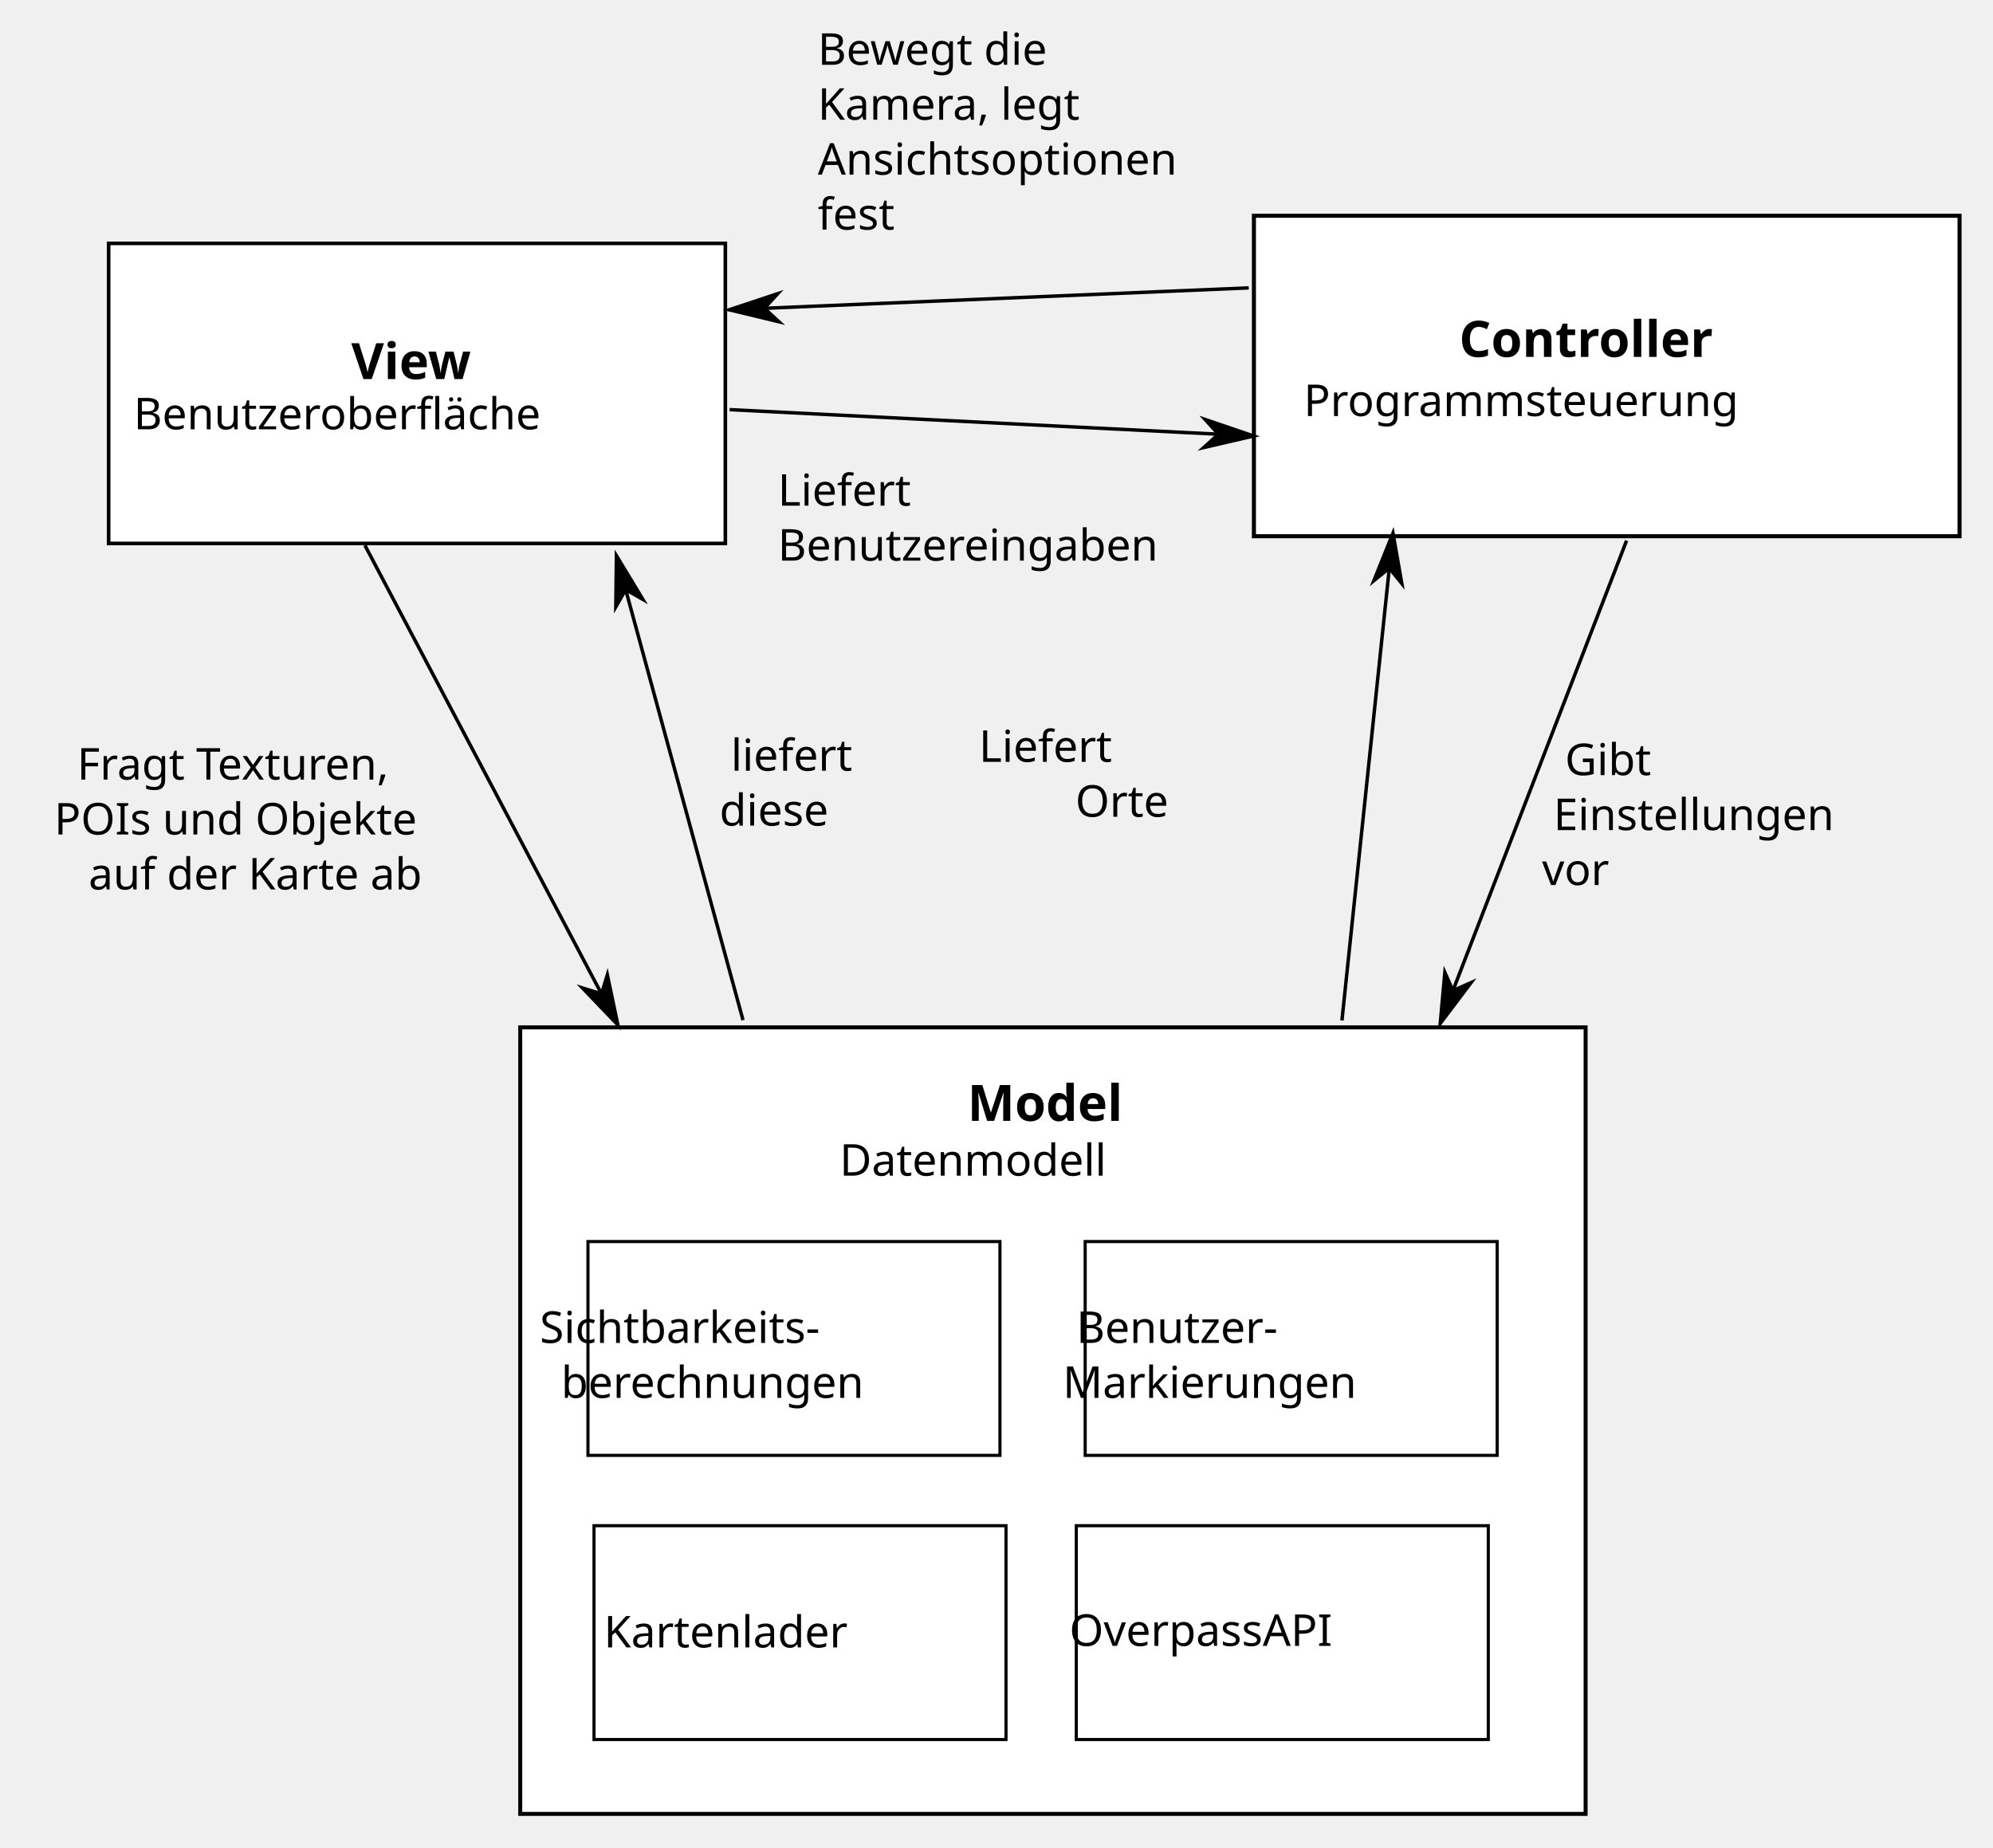
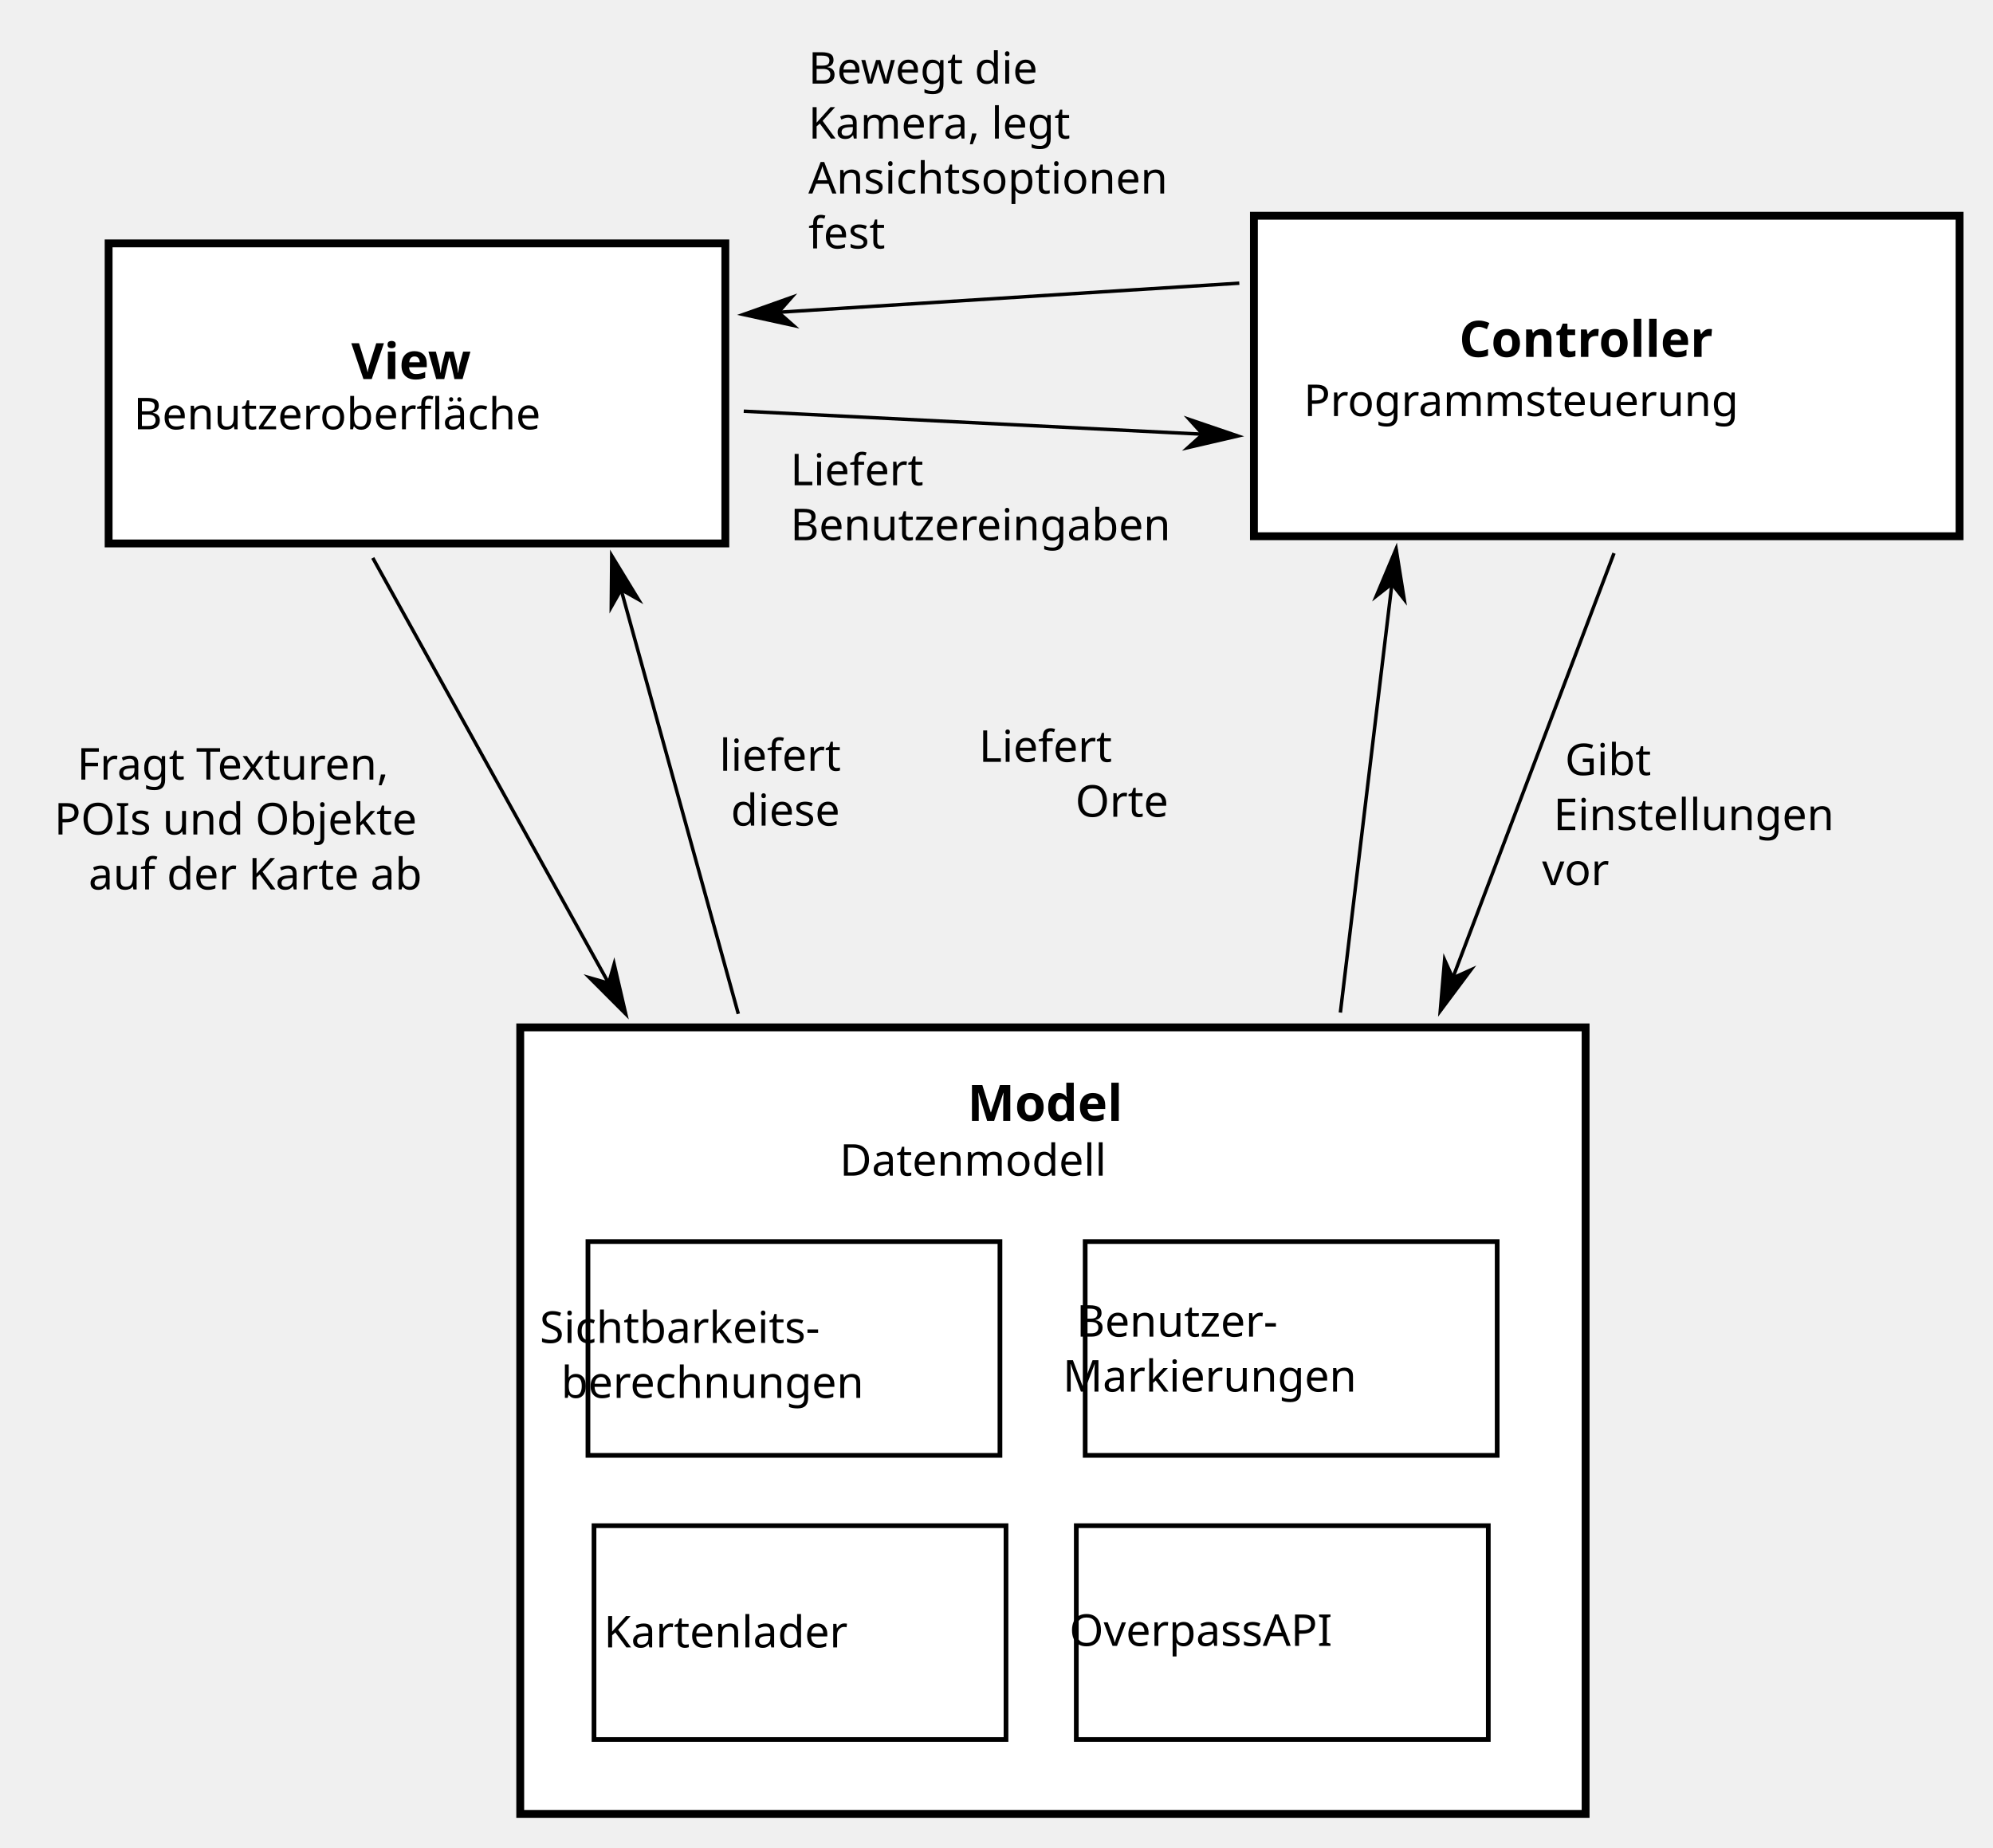
<svg xmlns="http://www.w3.org/2000/svg" width="634.874" height="588.414" id="svg2" version="1.1">
  <defs id="defs4">
    <marker orient="auto" refY="0" refX="0" id="Arrow1Lend" style="overflow:visible">
      <path id="path4040" d="M 0,0 5,-5 -12.5,0 5,5 0,0 z" style="fill-rule:evenodd;stroke:#000000;stroke-width:1pt" transform="matrix(-0.8,0,0,-0.8,-10,0)" />
    </marker>
    <marker orient="auto" refY="0" refX="0" id="Arrow1Mend" style="overflow:visible">
      <path id="path4046" d="M 0,0 5,-5 -12.5,0 5,5 0,0 z" style="fill-rule:evenodd;stroke:#000000;stroke-width:1pt" transform="matrix(-0.4,0,0,-0.4,-4,0)" />
    </marker>
  </defs>
  <g id="layer1" transform="translate(168.5929,58.63318)">
-     <rect style="fill:#ffffff;fill-opacity:1;stroke:#000000;stroke-width:1.269;stroke-miterlimit:4;stroke-opacity:1;stroke-dasharray:none" id="rect2985" width="339.378" height="250.534" x="-2.872" y="268.624" />
+     <rect style="fill:#ffffff;fill-opacity:1;stroke:#000000;stroke-width:2.5;stroke-miterlimit:4;stroke-opacity:1;stroke-dasharray:none" id="rect2985" width="339.378" height="250.534" x="-2.872" y="268.624" />
    <text xml:space="preserve" style="font-size:40px;font-style:normal;font-weight:normal;line-height:125%;letter-spacing:0px;word-spacing:0px;fill:#000000;fill-opacity:1;stroke:none;font-family:Sans" x="139.595" y="298.407" id="text3755">
      <tspan id="tspan3757" x="139.595" y="298.407" style="font-size:16px;font-weight:bold;-inkscape-font-specification:Sans Bold">Model</tspan>
    </text>
-     <rect y="18.892" x="-133.99" height="95.582" width="196.456" id="rect3759" style="fill:#ffffff;fill-opacity:1;stroke:#000000;stroke-width:1.148;stroke-miterlimit:4;stroke-opacity:1;stroke-dasharray:none" />
+     <rect y="18.892" x="-133.99" height="95.582" width="196.456" id="rect3759" style="fill:#ffffff;fill-opacity:1;stroke:#000000;stroke-width:2.5;stroke-miterlimit:4;stroke-opacity:1;stroke-dasharray:none" />
    <text id="text3761" y="62.117" x="-56.691" style="font-size:40px;font-style:normal;font-weight:normal;line-height:125%;letter-spacing:0px;word-spacing:0px;fill:#000000;fill-opacity:1;stroke:none;font-family:Sans" xml:space="preserve">
      <tspan style="font-size:16px;font-weight:bold;-inkscape-font-specification:Sans Bold" y="62.117" x="-56.691" id="tspan3763">View</tspan>
    </text>
-     <rect style="fill:#ffffff;fill-opacity:1;stroke:#000000;stroke-width:1.293;stroke-miterlimit:4;stroke-opacity:1;stroke-dasharray:none" id="rect3778" width="224.782" height="102.082" x="230.843" y="10.093" />
+     <rect style="fill:#ffffff;fill-opacity:1;stroke:#000000;stroke-width:2.5;stroke-miterlimit:4;stroke-opacity:1;stroke-dasharray:none" id="rect3778" width="224.782" height="102.082" x="230.843" y="10.093" />
    <text xml:space="preserve" style="font-size:40px;font-style:normal;font-weight:normal;line-height:125%;letter-spacing:0px;word-spacing:0px;fill:#000000;fill-opacity:1;stroke:none;font-family:Sans" x="296.213" y="55.046" id="text3780">
      <tspan id="tspan3782" x="296.213" y="55.046" style="font-size:16px;font-weight:bold;-inkscape-font-specification:Sans Bold">Controller</tspan>
    </text>
    <text xml:space="preserve" style="font-size:40px;font-style:normal;font-weight:normal;text-align:center;line-height:125%;letter-spacing:0px;word-spacing:0px;text-anchor:middle;fill:#000000;fill-opacity:1;stroke:none;font-family:Sans;-inkscape-font-specification:Sans" x="-35.198" y="78.117" id="text3784">
      <tspan id="tspan3786" x="-35.198" y="78.117" style="font-size:14px;font-weight:normal;text-align:center;text-anchor:middle;-inkscape-font-specification:Sans">Benutzeroberfläche</tspan>
    </text>
    <text id="text3788" y="73.888" x="341.962" style="font-size:40px;font-style:normal;font-weight:normal;text-align:center;line-height:125%;letter-spacing:0px;word-spacing:0px;text-anchor:middle;fill:#000000;fill-opacity:1;stroke:none;font-family:Sans;-inkscape-font-specification:Sans" xml:space="preserve">
      <tspan style="font-size:14px;font-weight:normal;text-align:center;text-anchor:middle;-inkscape-font-specification:Sans" y="73.888" x="341.962" id="tspan3790">Programmsteuerung</tspan>
    </text>
-     <rect y="427.359" x="20.63" height="68.111" width="131.243" id="rect3816" style="fill:#ffffff;fill-opacity:1;stroke:#000000;stroke-width:1;stroke-miterlimit:4;stroke-opacity:1;stroke-dasharray:none" />
+     <rect y="427.359" x="20.63" height="68.111" width="131.243" id="rect3816" style="fill:#ffffff;fill-opacity:1;stroke:#000000;stroke-width:1.5;stroke-miterlimit:4;stroke-opacity:1;stroke-dasharray:none" />
    <text xml:space="preserve" style="font-size:40px;font-style:normal;font-weight:normal;text-align:center;line-height:125%;letter-spacing:0px;word-spacing:0px;text-anchor:middle;fill:#000000;fill-opacity:1;stroke:none;font-family:Sans;-inkscape-font-specification:Sans" x="88.603" y="466.132" id="text3818">
      <tspan id="tspan3820" x="88.603" y="466.132" style="font-size:14px;font-weight:normal;text-align:center;text-anchor:middle;-inkscape-font-specification:Sans">Kartenlader</tspan>
    </text>
    <text id="text4667" y="315.864" x="167.36" style="font-size:40px;font-style:normal;font-weight:normal;text-align:center;line-height:125%;letter-spacing:0px;word-spacing:0px;text-anchor:middle;fill:#000000;fill-opacity:1;stroke:none;font-family:Sans;-inkscape-font-specification:Sans" xml:space="preserve">
      <tspan style="font-size:14px;font-weight:normal;text-align:center;text-anchor:middle;-inkscape-font-specification:Sans" y="315.864" x="167.36" id="tspan4669">Datenmodell</tspan>
    </text>
-     <rect style="fill:#ffffff;fill-opacity:1;stroke:#000000;stroke-width:1;stroke-miterlimit:4;stroke-opacity:1;stroke-dasharray:none" id="rect4671" width="131.243" height="68.111" x="174.263" y="427.356" />
+     <rect style="fill:#ffffff;fill-opacity:1;stroke:#000000;stroke-width:1.5;stroke-miterlimit:4;stroke-opacity:1;stroke-dasharray:none" id="rect4671" width="131.243" height="68.111" x="174.263" y="427.356" />
    <text id="text4673" y="465.647" x="239.924" style="font-size:40px;font-style:normal;font-weight:normal;text-align:center;line-height:125%;letter-spacing:0px;word-spacing:0px;text-anchor:middle;fill:#000000;fill-opacity:1;stroke:none;font-family:Sans;-inkscape-font-specification:Sans" xml:space="preserve">
      <tspan id="tspan4677" style="font-size:14px;font-weight:normal;text-align:center;text-anchor:middle;-inkscape-font-specification:Sans" y="465.647" x="239.924">OverpassAPI</tspan>
    </text>
-     <rect y="336.846" x="18.7" height="68.111" width="131.243" id="rect4679" style="fill:#ffffff;fill-opacity:1;stroke:#000000;stroke-width:1;stroke-miterlimit:4;stroke-opacity:1;stroke-dasharray:none" />
+     <rect y="336.846" x="18.7" height="68.111" width="131.243" id="rect4679" style="fill:#ffffff;fill-opacity:1;stroke:#000000;stroke-width:1.5;stroke-miterlimit:4;stroke-opacity:1;stroke-dasharray:none" />
    <text xml:space="preserve" style="font-size:40px;font-style:normal;font-weight:normal;text-align:center;line-height:125%;letter-spacing:0px;word-spacing:0px;text-anchor:middle;fill:#000000;fill-opacity:1;stroke:none;font-family:Sans;-inkscape-font-specification:Sans" x="84.361" y="369.137" id="text4681">
      <tspan x="84.361" y="369.137" style="font-size:14px;font-weight:normal;text-align:center;text-anchor:middle;-inkscape-font-specification:Sans" id="tspan4685">Sichtbarkeits-</tspan>
      <tspan x="84.361" y="386.637" style="font-size:14px;font-weight:normal;text-align:center;text-anchor:middle;-inkscape-font-specification:Sans" id="tspan4689">berechnungen</tspan>
    </text>
-     <rect y="336.846" x="177.092" height="68.111" width="131.243" id="rect4691" style="fill:#ffffff;fill-opacity:1;stroke:#000000;stroke-width:1;stroke-miterlimit:4;stroke-opacity:1;stroke-dasharray:none" />
-     <text xml:space="preserve" style="font-size:40px;font-style:normal;font-weight:normal;text-align:center;line-height:125%;letter-spacing:0px;word-spacing:0px;text-anchor:middle;fill:#000000;fill-opacity:1;stroke:none;font-family:Sans;-inkscape-font-specification:Sans" x="242.753" y="369.137" id="text4693">
-       <tspan x="242.753" y="369.137" style="font-size:14px;font-weight:normal;text-align:center;text-anchor:middle;-inkscape-font-specification:Sans" id="tspan4697">Benutzer-</tspan>
-       <tspan x="242.753" y="386.637" style="font-size:14px;font-weight:normal;text-align:center;text-anchor:middle;-inkscape-font-specification:Sans" id="tspan4701">Markierungen</tspan>
+     <rect y="336.846" x="177.092" height="68.111" width="131.243" id="rect4691" style="fill:#ffffff;fill-opacity:1;stroke:#000000;stroke-width:1.5;stroke-miterlimit:4;stroke-opacity:1;stroke-dasharray:none" />
+     <text xml:space="preserve" style="font-size:40px;font-style:normal;font-weight:normal;text-align:center;line-height:125%;letter-spacing:0px;word-spacing:0px;text-anchor:middle;fill:#000000;fill-opacity:1;stroke:none;font-family:Sans;-inkscape-font-specification:Sans" x="242.753" y="367.137" id="text4693">
+       <tspan x="242.753" y="367.137" style="font-size:14px;font-weight:normal;text-align:center;text-anchor:middle;-inkscape-font-specification:Sans" id="tspan4697">Benutzer-</tspan>
+       <tspan x="242.753" y="384.637" style="font-size:14px;font-weight:normal;text-align:center;text-anchor:middle;-inkscape-font-specification:Sans" id="tspan4701">Markierungen</tspan>
    </text>
-     <path id="path4723" d="M 349.555,113.576 290.258,267.24" style="fill:none;stroke:#000000;stroke-width:1.101px;stroke-linecap:butt;stroke-linejoin:miter;stroke-opacity:1;marker-end:url(#Arrow1Lend)" />
-     <path style="fill:none;stroke:#000000;stroke-width:1.101px;stroke-linecap:butt;stroke-linejoin:miter;stroke-opacity:1;marker-end:url(#Arrow1Lend)" d="M 68.093,266.311 27.809,118.505" id="path4725" />
-     <path id="path4727" d="M -52.342,115.09 28.168,267.725" style="fill:none;stroke:#000000;stroke-width:1.101px;stroke-linecap:butt;stroke-linejoin:miter;stroke-opacity:1;marker-end:url(#Arrow1Lend)" />
+     <path id="path4723" d="M 345.555,117.576 290.258,263.24" style="fill:none;stroke:#000000;stroke-width:1.101px;stroke-linecap:butt;stroke-linejoin:miter;stroke-opacity:1;marker-end:url(#Arrow1Lend)" />
+     <path style="fill:none;stroke:#000000;stroke-width:1.101px;stroke-linecap:butt;stroke-linejoin:miter;stroke-opacity:1;marker-end:url(#Arrow1Lend)" d="M 66.593,264.311 26.309,118.505" id="path4725" />
+     <path id="path4727" d="M -49.842,119.09 30.668,264.225" style="fill:none;stroke:#000000;stroke-width:1.101px;stroke-linecap:butt;stroke-linejoin:miter;stroke-opacity:1;marker-end:url(#Arrow1Lend)" />
    <text xml:space="preserve" style="font-size:40px;font-style:normal;font-weight:normal;line-height:125%;letter-spacing:0px;word-spacing:0px;fill:#000000;fill-opacity:1;stroke:none;font-family:Sans" x="-158.593" y="189.692" id="text4729">
      <tspan id="tspan4731" x="-158.593" y="189.692" style="font-size:14px">    Fragt Texturen, </tspan>
      <tspan x="-158.593" y="207.192" style="font-size:14px" id="tspan4733">  POIs und Objekte </tspan>
      <tspan x="-158.593" y="224.692" style="font-size:14px" id="tspan4735">     auf der Karte ab</tspan>
    </text>
    <text id="text4737" y="186.863" x="60.601" style="font-size:40px;font-style:normal;font-weight:normal;text-align:start;line-height:125%;letter-spacing:0px;word-spacing:0px;text-anchor:start;fill:#000000;fill-opacity:1;stroke:none;font-family:Sans" xml:space="preserve">
-       <tspan id="tspan4743" style="font-size:14px;text-align:start;text-anchor:start" y="186.863" x="60.601"> liefert</tspan>
-       <tspan style="font-size:14px;text-align:start;text-anchor:start" y="204.363" x="60.601" id="tspan4750">diese</tspan>
+       <tspan id="tspan4743" style="font-size:14px;text-align:start;text-anchor:start" y="186.863" x="60.601">liefert</tspan>
+       <tspan style="font-size:14px;text-align:start;text-anchor:start" y="204.363" x="60.601" id="tspan4750"> diese</tspan>
    </text>
    <text xml:space="preserve" style="font-size:40px;font-style:normal;font-weight:normal;text-align:start;line-height:125%;letter-spacing:0px;word-spacing:0px;text-anchor:start;fill:#000000;fill-opacity:1;stroke:none;font-family:Sans" x="315.361" y="188.278" id="text4752">
      <tspan id="tspan4756" x="315.361" y="188.278" style="font-size:14px;text-align:start;text-anchor:start">    Gibt</tspan>
      <tspan x="315.361" y="205.778" style="font-size:14px;text-align:start;text-anchor:start" id="tspan4762">   Einstellungen</tspan>
      <tspan x="315.361" y="223.278" style="font-size:14px;text-align:start;text-anchor:start" id="tspan4760">  vor</tspan>
    </text>
-     <path style="fill:none;stroke:#000000;stroke-width:1.101px;stroke-linecap:butt;stroke-linejoin:miter;stroke-opacity:1;marker-end:url(#Arrow1Lend)" d="M 258.886,266.411 275.128,111.333" id="path4764" />
+     <path style="fill:none;stroke:#000000;stroke-width:1.101px;stroke-linecap:butt;stroke-linejoin:miter;stroke-opacity:1;marker-end:url(#Arrow1Lend)" d="M 258.386,263.911 276.128,116.333" id="path4764" />
    <text id="text4766" y="184.035" x="258.445" style="font-size:40px;font-style:normal;font-weight:normal;text-align:start;line-height:125%;letter-spacing:0px;word-spacing:0px;text-anchor:start;fill:#000000;fill-opacity:1;stroke:none;font-family:Sans" xml:space="preserve">
      <tspan id="tspan4772" style="font-size:14px;text-align:end;text-anchor:end" y="184.035" x="258.445">Liefert</tspan>
      <tspan style="font-size:14px;text-align:end;text-anchor:end" y="201.535" x="262.902" id="tspan4781">Orte  </tspan>
    </text>
-     <path id="path4785" d="M 229.187,33.066 63.825,40.037" style="fill:none;stroke:#000000;stroke-width:1.101px;stroke-linecap:butt;stroke-linejoin:miter;stroke-opacity:1;marker-end:url(#Arrow1Lend)" />
-     <text id="text4787" y="-37.996" x="91.915" style="font-size:40px;font-style:normal;font-weight:normal;text-align:start;line-height:125%;letter-spacing:0px;word-spacing:0px;text-anchor:start;fill:#000000;fill-opacity:1;stroke:none;font-family:Sans" xml:space="preserve">
-       <tspan id="tspan4793" style="font-size:14px;text-align:start;text-anchor:start" y="-37.996" x="91.915">Bewegt die </tspan>
-       <tspan style="font-size:14px;text-align:start;text-anchor:start" y="-20.496" x="91.915" id="tspan4800">Kamera, legt </tspan>
-       <tspan style="font-size:14px;text-align:start;text-anchor:start" y="-2.996" x="91.915" id="tspan4808">Ansichtsoptionen</tspan>
-       <tspan style="font-size:14px;text-align:start;text-anchor:start" y="14.504" x="91.915" id="tspan4802">fest</tspan>
+     <path id="path4785" d="M 226.187,31.566 68.325,41.537" style="fill:none;stroke:#000000;stroke-width:1.101px;stroke-linecap:butt;stroke-linejoin:miter;stroke-opacity:1;marker-end:url(#Arrow1Lend)" />
+     <text id="text4787" y="-31.996" x="88.915" style="font-size:40px;font-style:normal;font-weight:normal;text-align:start;line-height:125%;letter-spacing:0px;word-spacing:0px;text-anchor:start;fill:#000000;fill-opacity:1;stroke:none;font-family:Sans" xml:space="preserve">
+       <tspan id="tspan4793" style="font-size:14px;text-align:start;text-anchor:start" y="-31.996" x="88.915">Bewegt die </tspan>
+       <tspan style="font-size:14px;text-align:start;text-anchor:start" y="-14.496" x="88.915" id="tspan4800">Kamera, legt </tspan>
+       <tspan style="font-size:14px;text-align:start;text-anchor:start" y="3.004" x="88.915" id="tspan4808">Ansichtsoptionen</tspan>
+       <tspan style="font-size:14px;text-align:start;text-anchor:start" y="20.504" x="88.915" id="tspan4802">fest</tspan>
    </text>
-     <path style="fill:none;stroke:#000000;stroke-width:1.101px;stroke-linecap:butt;stroke-linejoin:miter;stroke-opacity:1;marker-end:url(#Arrow1Lend)" d="m 63.825,71.853 166.777,8.385" id="path4810" />
-     <text xml:space="preserve" style="font-size:40px;font-style:normal;font-weight:normal;text-align:start;line-height:125%;letter-spacing:0px;word-spacing:0px;text-anchor:start;fill:#000000;fill-opacity:1;stroke:none;font-family:Sans" x="79.187" y="102.447" id="text4812">
-       <tspan id="tspan4820" x="79.187" y="102.447" style="font-size:14px;text-align:start;text-anchor:start">Liefert </tspan>
-       <tspan x="79.187" y="119.947" style="font-size:14px;text-align:start;text-anchor:start" id="tspan4831">Benutzereingaben</tspan>
+     <path style="fill:none;stroke:#000000;stroke-width:1.101px;stroke-linecap:butt;stroke-linejoin:miter;stroke-opacity:1;marker-end:url(#Arrow1Lend)" d="m 68.325,72.353 157.277,7.885" id="path4810" />
+     <text xml:space="preserve" style="font-size:40px;font-style:normal;font-weight:normal;text-align:start;line-height:125%;letter-spacing:0px;word-spacing:0px;text-anchor:start;fill:#000000;fill-opacity:1;stroke:none;font-family:Sans" x="83.187" y="95.947" id="text4812">
+       <tspan id="tspan4820" x="83.187" y="95.947" style="font-size:14px;text-align:start;text-anchor:start">Liefert </tspan>
+       <tspan x="83.187" y="113.447" style="font-size:14px;text-align:start;text-anchor:start" id="tspan4831">Benutzereingaben</tspan>
    </text>
  </g>
</svg>
